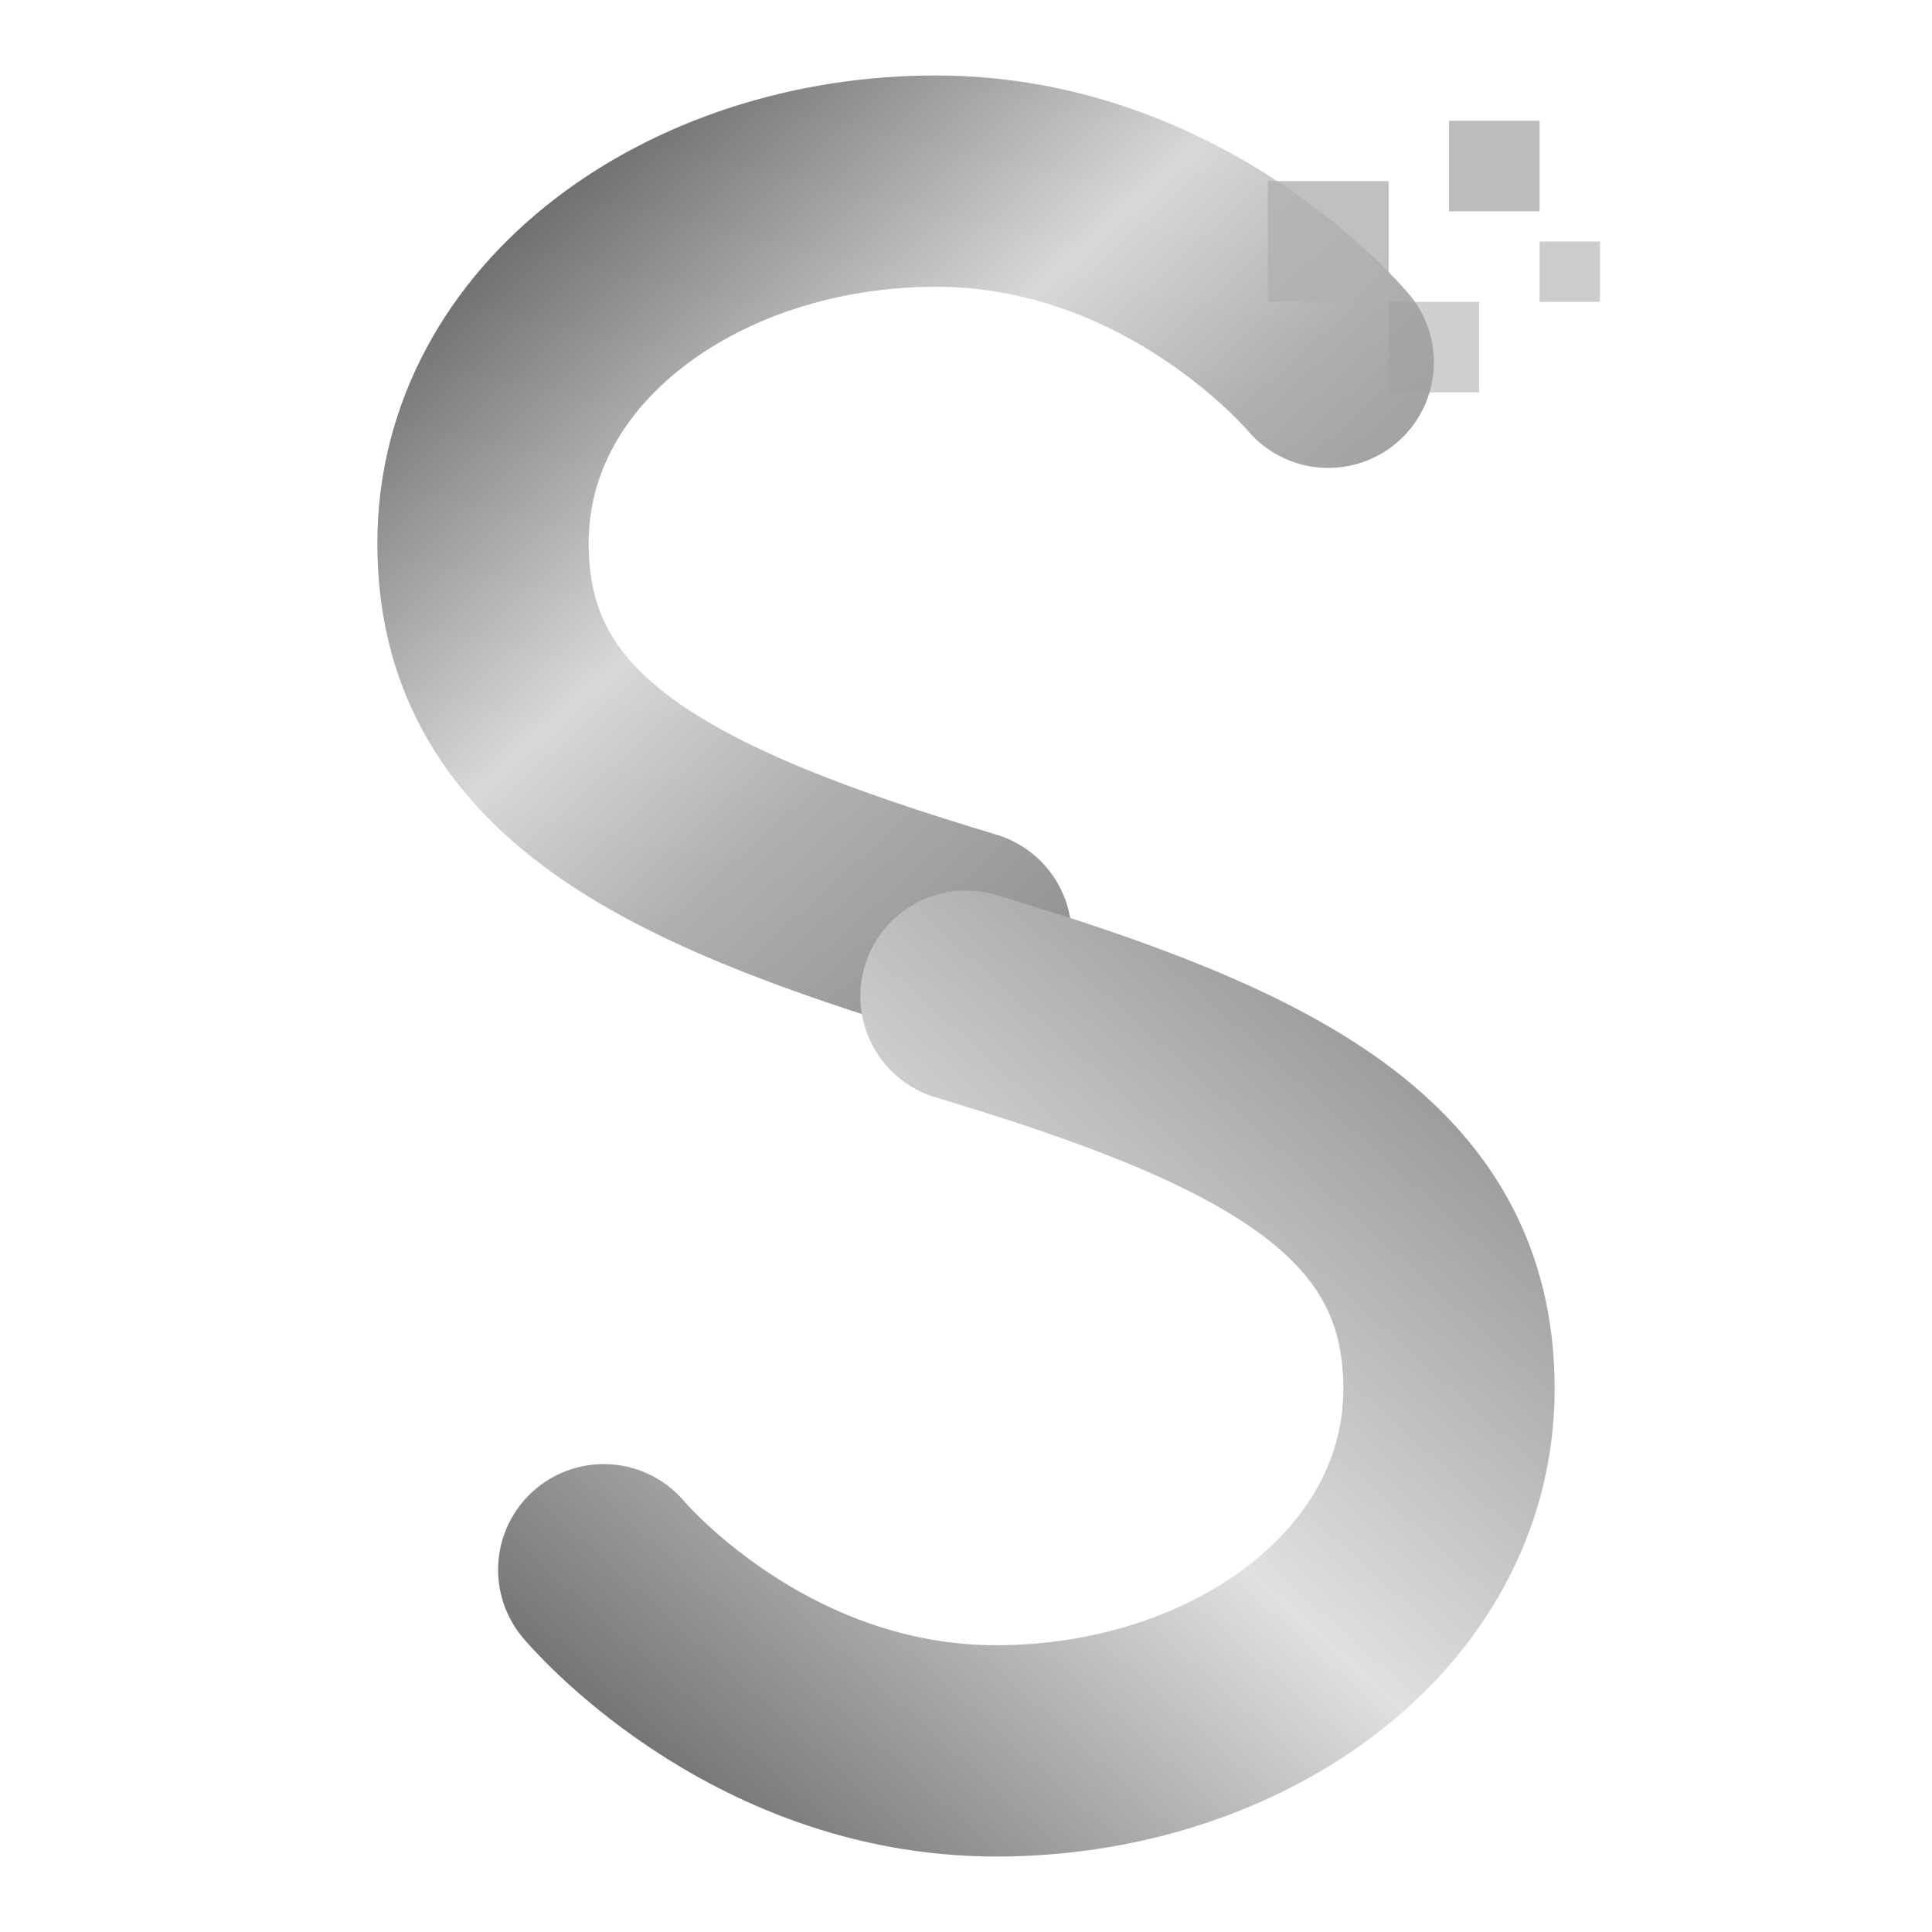
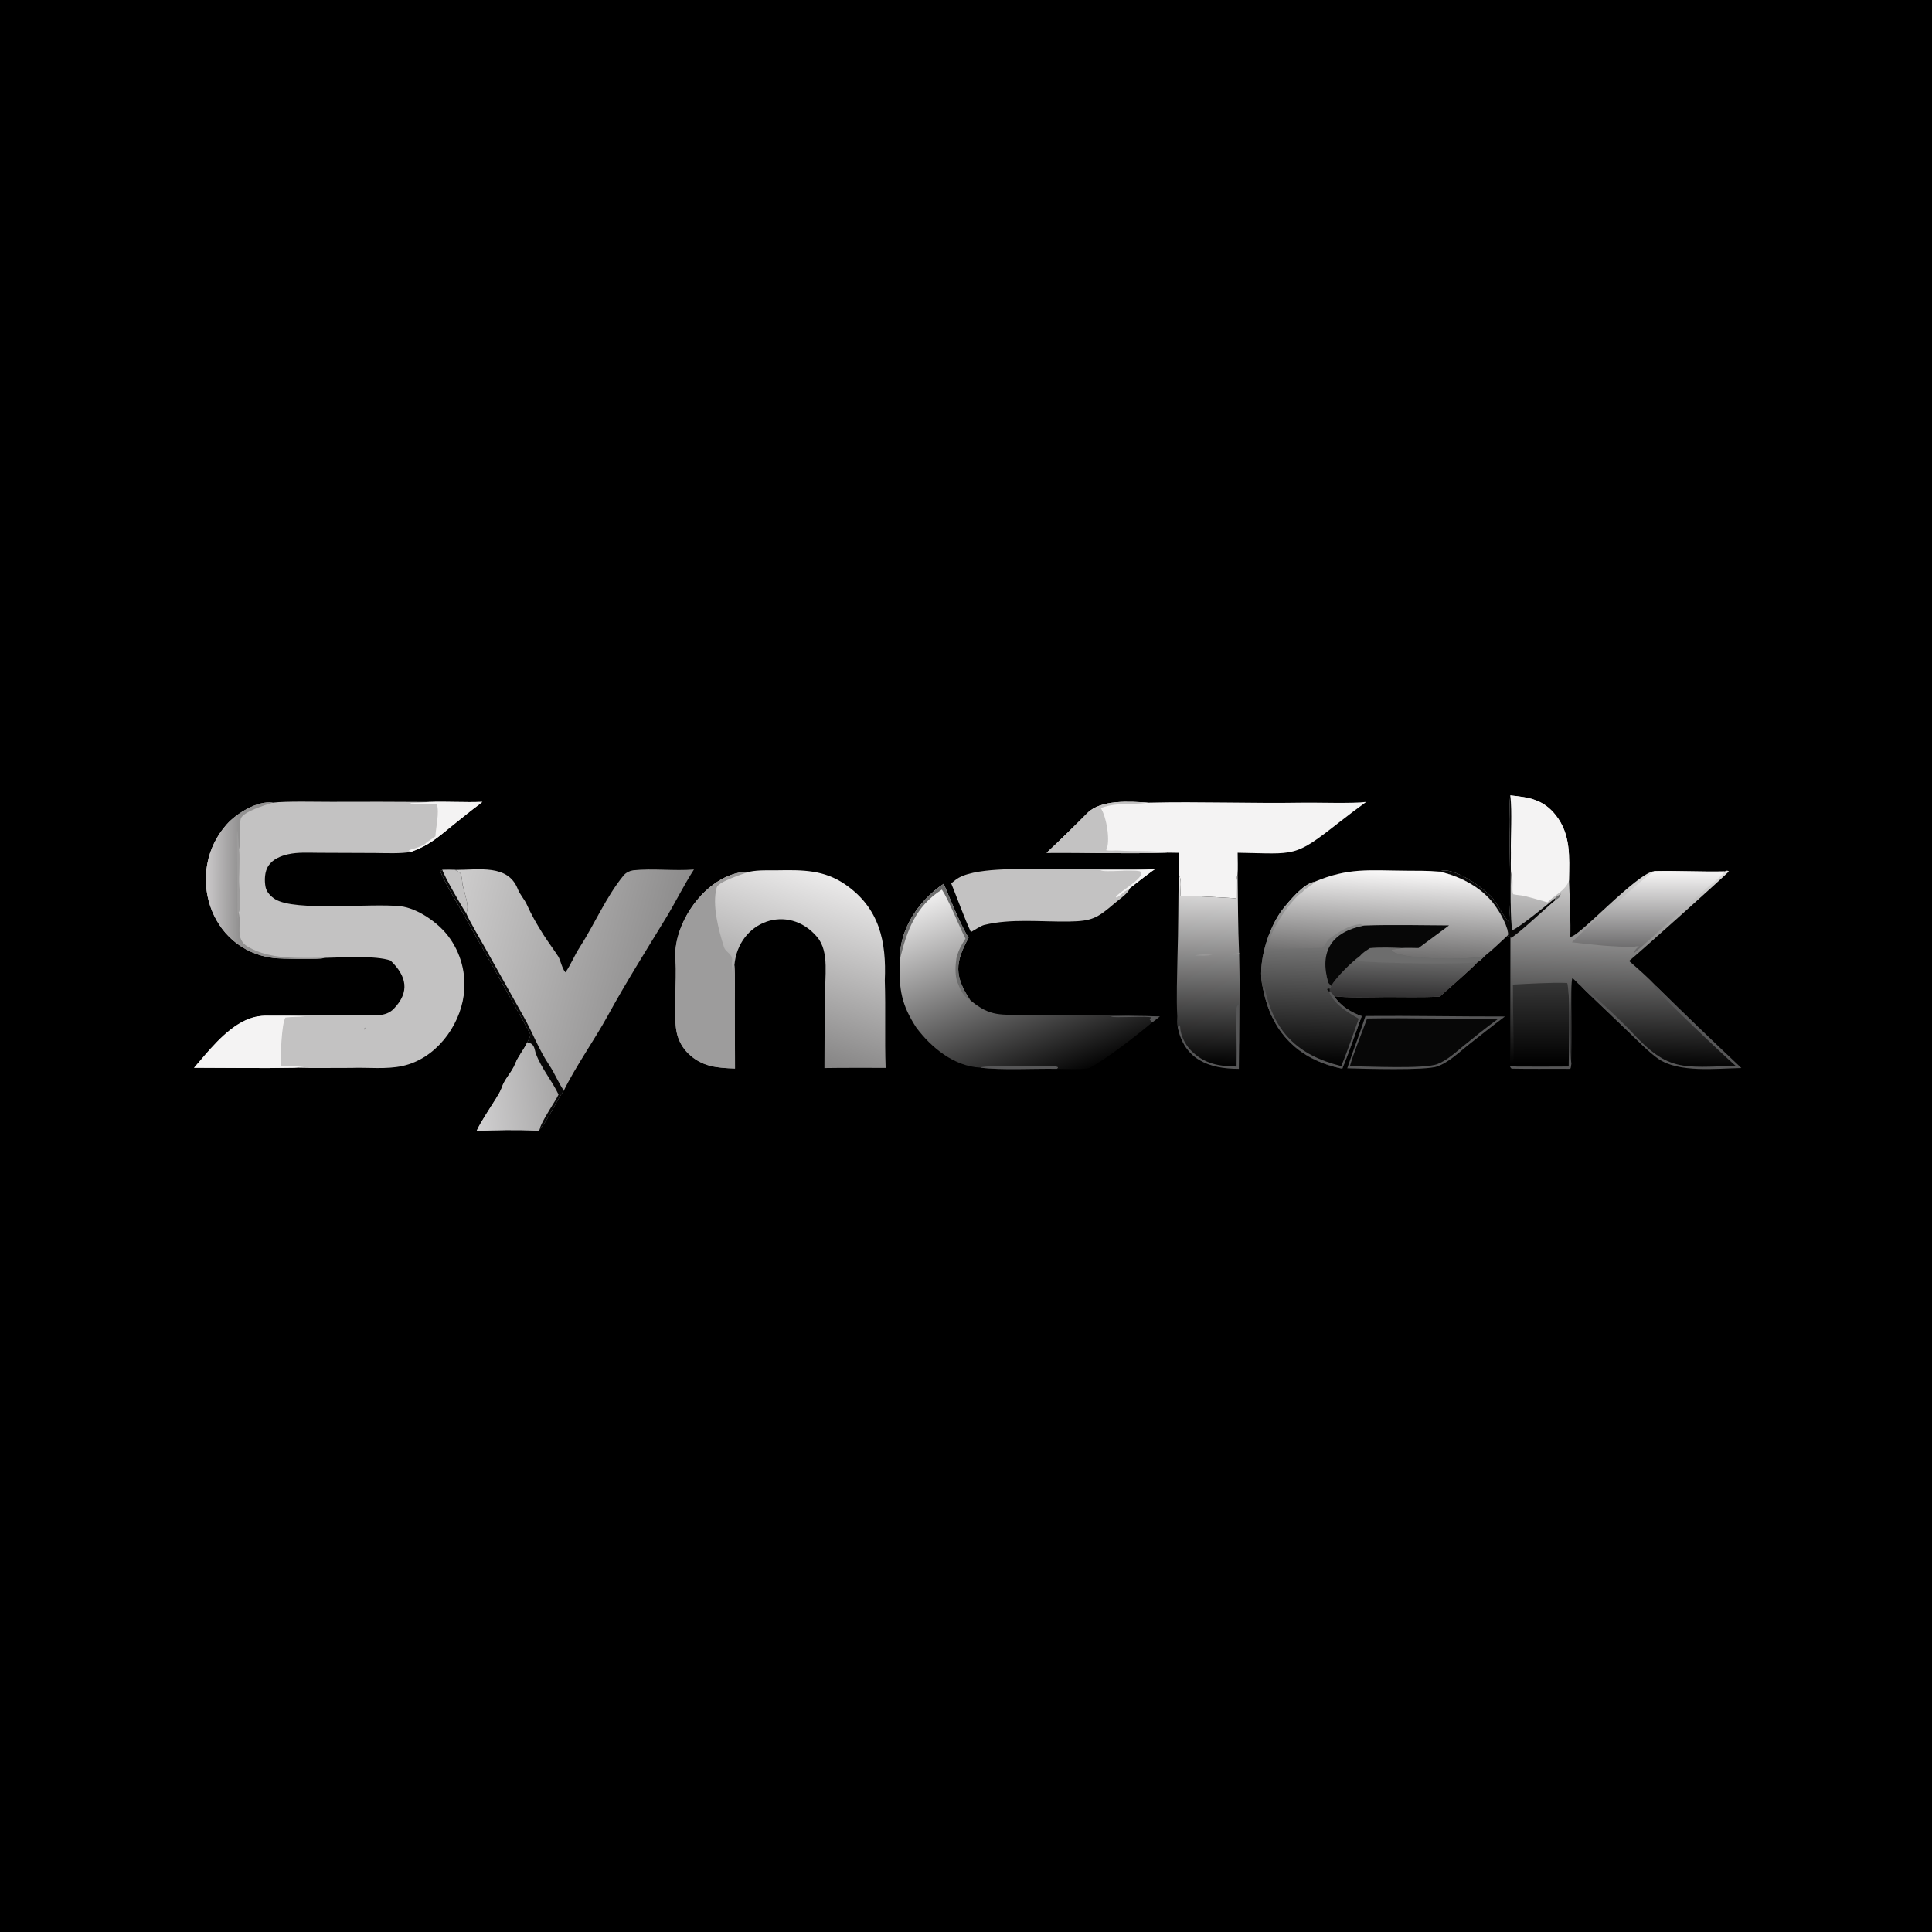
- <svg xmlns="http://www.w3.org/2000/svg" viewBox="0 0 32 32">
+ <svg xmlns="http://www.w3.org/2000/svg" height="1024" preserveAspectRatio="none" style="display: block;" version="1.1" viewBox="0 0 2048 2048" width="1024">
  <defs>
-     <linearGradient id="chrome-a" x1="0" y1="0" x2="1" y2="1">
-       <stop offset="0%" stop-color="#606060" />
-       <stop offset="40%" stop-color="#D8D8D8" />
-       <stop offset="60%" stop-color="#B0B0B0" />
-       <stop offset="100%" stop-color="#808080" />
+     <linearGradient gradientUnits="userSpaceOnUse" id="Gradient1" x1="1279.02" x2="1282.59" y1="1129.56" y2="928.496">
+       <stop class="stop0" offset="0" stop-color="rgb(0,0,0)" stop-opacity="1" />
+       <stop class="stop1" offset="1" stop-color="rgb(239,238,238)" stop-opacity="1" />
    </linearGradient>
-     <linearGradient id="chrome-b" x1="1" y1="0" x2="0" y2="1">
-       <stop offset="0%" stop-color="#909090" />
-       <stop offset="50%" stop-color="#E0E0E0" />
-       <stop offset="100%" stop-color="#707070" />
+     <linearGradient gradientUnits="userSpaceOnUse" id="Gradient2" x1="1117.12" x2="1034.52" y1="1145.47" y2="929.284">
+       <stop class="stop0" offset="0" stop-color="rgb(5,5,5)" stop-opacity="1" />
+       <stop class="stop1" offset="1" stop-color="rgb(241,240,240)" stop-opacity="1" />
+     </linearGradient>
+     <linearGradient gradientUnits="userSpaceOnUse" id="Gradient3" x1="823.383" x2="880.386" y1="1115.56" y2="928.693">
+       <stop class="stop0" offset="0" stop-color="rgb(133,132,132)" stop-opacity="1" />
+       <stop class="stop1" offset="1" stop-color="rgb(236,235,235)" stop-opacity="1" />
+     </linearGradient>
+     <linearGradient gradientUnits="userSpaceOnUse" id="Gradient4" x1="588.117" x2="505.085" y1="1150.84" y2="1159.82">
+       <stop class="stop0" offset="0" stop-color="rgb(168,167,167)" stop-opacity="1" />
+       <stop class="stop1" offset="1" stop-color="rgb(207,206,207)" stop-opacity="1" />
+     </linearGradient>
+     <linearGradient gradientUnits="userSpaceOnUse" id="Gradient5" x1="696.859" x2="471.911" y1="1044.36" y2="985.664">
+       <stop class="stop0" offset="0" stop-color="rgb(142,141,141)" stop-opacity="1" />
+       <stop class="stop1" offset="1" stop-color="rgb(205,204,204)" stop-opacity="1" />
+     </linearGradient>
+     <linearGradient gradientUnits="userSpaceOnUse" id="Gradient6" x1="1484.28" x2="1485.56" y1="1057.25" y2="1019.48">
+       <stop class="stop0" offset="0" stop-color="rgb(49,48,49)" stop-opacity="1" />
+       <stop class="stop1" offset="1" stop-color="rgb(103,103,103)" stop-opacity="1" />
+     </linearGradient>
+     <linearGradient gradientUnits="userSpaceOnUse" id="Gradient7" x1="1387.44" x2="1392.2" y1="1128.22" y2="934.98">
+       <stop class="stop0" offset="0" stop-color="rgb(0,0,0)" stop-opacity="1" />
+       <stop class="stop1" offset="1" stop-color="rgb(180,180,180)" stop-opacity="1" />
+     </linearGradient>
+     <linearGradient gradientUnits="userSpaceOnUse" id="Gradient8" x1="1470.13" x2="1474.71" y1="1012.51" y2="920.787">
+       <stop class="stop0" offset="0" stop-color="rgb(114,113,113)" stop-opacity="1" />
+       <stop class="stop1" offset="1" stop-color="rgb(254,253,253)" stop-opacity="1" />
+     </linearGradient>
+     <linearGradient gradientUnits="userSpaceOnUse" id="Gradient9" x1="1633.01" x2="1632.99" y1="1128.01" y2="1042">
+       <stop class="stop0" offset="0" stop-color="rgb(0,0,0)" stop-opacity="1" />
+       <stop class="stop1" offset="1" stop-color="rgb(54,54,54)" stop-opacity="1" />
+     </linearGradient>
+     <linearGradient gradientUnits="userSpaceOnUse" id="Gradient10" x1="1747.34" x2="1747.63" y1="1009.05" y2="922.852">
+       <stop class="stop0" offset="0" stop-color="rgb(102,101,102)" stop-opacity="1" />
+       <stop class="stop1" offset="1" stop-color="rgb(248,247,247)" stop-opacity="1" />
+     </linearGradient>
+     <linearGradient gradientUnits="userSpaceOnUse" id="Gradient11" x1="1717.11" x2="1723.05" y1="1131.26" y2="919.941">
+       <stop class="stop0" offset="0" stop-color="rgb(0,0,0)" stop-opacity="1" />
+       <stop class="stop1" offset="1" stop-color="rgb(225,224,224)" stop-opacity="1" />
+     </linearGradient>
+     <linearGradient gradientUnits="userSpaceOnUse" id="Gradient12" x1="253.802" x2="220.986" y1="931.501" y2="931.399">
+       <stop class="stop0" offset="0" stop-color="rgb(146,145,145)" stop-opacity="1" />
+       <stop class="stop1" offset="1" stop-color="rgb(199,197,198)" stop-opacity="1" />
    </linearGradient>
  </defs>
-   <path d="M22 6C22 6 19.5 3 15.5 3C11.5 3 8 5.5 8 9C8 12.5 11 14 16 15.5" stroke="url(#chrome-a)" stroke-width="3.5" stroke-linecap="round" fill="none" />
-   <path d="M16 16.5C21 18 24 19.5 24 23C24 26.5 20.5 29 16.5 29C12.5 29 10 26 10 26" stroke="url(#chrome-b)" stroke-width="3.5" stroke-linecap="round" fill="none" />
-   <rect x="21" y="3" width="2" height="2" fill="#B0B0B0" opacity="0.8" />
-   <rect x="24" y="2" width="1.5" height="1.5" fill="#909090" opacity="0.6" />
-   <rect x="23" y="5" width="1.5" height="1.5" fill="#A0A0A0" opacity="0.5" />
-   <rect x="25.5" y="4" width="1" height="1" fill="#808080" opacity="0.4" />
+   <path d="M 0 0 L 2048 0 L 2048 2048 L 0 2048 L 0 0 z" fill="rgb(0,0,0)" transform="translate(0,0)" />
+   <path d="M 289.198 850.87 C 303.914 849.154 335.087 849.993 351.103 849.983 C 385.575 849.826 420.047 849.879 454.517 850.14 C 473.351 849.438 492.519 850.777 511.322 850.022 L 507.882 852.855 C 499.781 858.823 491.655 865.448 483.797 871.777 L 479.094 875.541 C 463.784 888.047 454.584 896.175 435.948 902.957 C 425.651 905.183 408.477 904.291 397.429 904.248 L 337.806 904.014 C 327.163 903.98 315.94 903.211 305.488 905.557 C 297.648 907.317 289.345 910.724 284.644 917.599 C 280.437 923.752 280.118 933.444 281.572 940.551 C 282.636 945.75 287.295 950.482 291.658 953.182 C 313.178 966.495 392.84 957.176 424.444 960.679 C 442.298 962.657 463.952 977.714 474.812 991.903 C 488.6 1009.87 494.632 1032.6 491.565 1055.04 C 486.935 1088.75 461.463 1122.3 426.82 1129.95 C 409.477 1133.79 390.161 1131.36 372.469 1132.04 C 352.827 1131.99 331.967 1132.4 312.486 1131.87 C 277.623 1132.58 240.735 1131.91 205.715 1131.89 L 217.727 1117.84 C 232.709 1100.6 253.477 1078.56 277.55 1076.87 C 284.063 1075.46 307.088 1075.94 314.89 1075.94 L 383.766 1076 C 395.682 1076.01 408.675 1078.42 417.463 1069.29 C 434.686 1051.4 431.068 1034.66 414.004 1018.23 C 398.085 1012.59 361.981 1015.08 343.726 1015.4 C 340.693 1017.42 296.63 1016.35 290.225 1015.58 C 221.005 1007.27 196.005 923.272 240.516 873.684 C 250.75 862.282 272.909 848.438 289.198 850.87 z" fill="rgb(195,194,194)" transform="translate(0,0)" />
+   <path d="M 343.726 1015.4 C 340.693 1017.42 296.63 1016.35 290.225 1015.58 C 221.005 1007.27 196.005 923.272 240.516 873.684 C 250.75 862.282 272.909 848.438 289.198 850.87 C 281.794 853.184 257.039 860.559 255.134 868.136 C 253.322 875.338 255.915 891.402 253.328 900.613 C 254.322 913.183 252.857 927.367 253.49 940.071 C 253.937 949.056 256.188 958.486 253.051 967.375 C 256.673 981.084 248.422 995.183 262.817 1003.61 C 286.738 1017.62 317.001 1015.32 343.726 1015.4 z" fill="url(#Gradient12)" transform="translate(0,0)" />
+   <path d="M 253.051 967.375 C 251.034 969.514 252.529 970.608 251.637 973.375 L 251.924 972.802 L 251.753 973.329 L 251.622 973.393 L 251.512 973.344 C 252.188 974.339 250.646 883.498 251.365 880.386 L 251.515 880.427 C 252.24 881.326 253.224 899.052 253.328 900.613 C 254.322 913.183 252.857 927.367 253.49 940.071 C 253.937 949.056 256.188 958.486 253.051 967.375 z" fill="rgb(157,156,156)" transform="translate(0,0)" />
+   <path d="M 205.715 1131.89 L 217.727 1117.84 C 232.709 1100.6 253.477 1078.56 277.55 1076.87 C 293.13 1077.26 308.131 1076.53 323.724 1077.62 C 317.434 1077.82 308.487 1077.85 302.5 1078.71 C 298.351 1085.62 297.344 1120.88 297.49 1130 C 301.852 1129.97 320.089 1129.5 323.088 1129.93 L 320.893 1130.91 L 321.427 1130.63 C 318.686 1130.98 315.112 1131.33 312.486 1131.87 C 277.623 1132.58 240.735 1131.91 205.715 1131.89 z" fill="rgb(244,243,243)" transform="translate(0,0)" />
+   <path d="M 454.517 850.14 C 473.351 849.438 492.519 850.777 511.322 850.022 L 507.882 852.855 C 499.781 858.823 491.655 865.448 483.797 871.777 L 479.094 875.541 C 463.784 888.047 454.584 896.175 435.948 902.957 C 435.018 902.501 434.034 902.174 433.368 901.422 C 434.54 900.501 449.443 897.256 451.978 893.2 C 451.869 893.374 460.682 887.179 461.567 886.586 C 461.978 876.67 465.973 861.615 463.083 852.512 C 462.634 851.098 435.599 852.826 434.091 851.691 L 434.086 851.582 L 434.383 851.619 L 434.219 851.544 L 435.395 851.641 L 435.935 851.285 C 441.287 851.237 449.296 850.829 454.517 850.14 z" fill="rgb(244,243,243)" transform="translate(0,0)" />
+   <path d="M 386.182 1089.71 C 386.97 1089.44 387.475 1089.16 387.918 1089.26 C 387.889 1089.77 387.19 1090.49 387 1090.75 C 386.465 1091.25 386.247 1091.59 385.892 1091.62 C 385.898 1090.96 386.035 1090.38 386.182 1089.71 z" fill="rgb(157,156,156)" transform="translate(0,0)" />
+   <path d="M 1525.93 923.982 C 1538.9 916.599 1576.96 943.522 1584.46 954.818 C 1587.93 960.05 1595.65 974.108 1599.34 977.084 C 1603.02 947.57 1599.27 906.795 1600.52 876.06 C 1600.88 867.259 1599.83 853.401 1600.78 845.155 L 1601.03 843.17 C 1620.46 845.209 1635.66 847.224 1648.98 863.931 C 1665.42 884.54 1663.51 908.586 1663.17 933.305 L 1663.43 938.817 C 1664.01 953.003 1665.13 979.084 1664.58 992.899 C 1671.9 995.416 1735.46 924.814 1753.74 923.478 C 1778.54 922.917 1803.65 924.347 1827.9 923.785 C 1831.47 922.872 1830.04 922.51 1832.72 923.657 C 1831.95 925.419 1736.5 1011.02 1726.87 1018.68 C 1736.35 1026.87 1747.06 1036.28 1755.68 1045.39 C 1785.43 1074.67 1815.52 1103.59 1845.96 1132.15 C 1819.63 1132.58 1779.42 1137.58 1757.55 1122.13 C 1747.48 1115.02 1735.79 1102.95 1726.69 1094.23 L 1681.77 1051.21 C 1679.9 1049.4 1678.06 1047.57 1676.23 1045.72 C 1674.9 1044.71 1671.97 1041.67 1670.63 1040.36 L 1666.94 1036.81 C 1663.72 1041.25 1667.69 1115.54 1665.74 1127.58 C 1664.59 1133.96 1666.31 1133.05 1658.98 1133.02 C 1640.2 1132.95 1621.38 1133.21 1602.62 1132.83 C 1601.64 1132.8 1600.58 1130.34 1600.23 1129.68 C 1601.39 1119.5 1600.92 1093.55 1600.95 1082.16 L 1601.12 993.941 L 1597.78 991.994 L 1598.48 990.942 C 1599.22 984.106 1591.08 969.106 1587.08 963.417 C 1574.02 942.383 1549.48 929.29 1525.93 923.982 z" fill="url(#Gradient11)" transform="translate(0,0)" />
+   <path d="M 1753.74 923.478 C 1778.54 922.917 1803.65 924.347 1827.9 923.785 C 1826.65 928.227 1809.44 940.674 1804.66 945.663 C 1780.53 965.968 1755.94 990.646 1732.71 1009.88 L 1732.06 1009.54 C 1733.32 1006.7 1734.9 1004.79 1737.72 1003.32 C 1733.55 1002.77 1734.18 1003.59 1731.76 1003.64 C 1713.01 1004.09 1684.63 1001.26 1666.25 998.847 C 1677.36 987.377 1703.3 964.489 1716.54 954.735 C 1728.84 943.244 1739.92 933.13 1753.74 923.478 z" fill="url(#Gradient10)" transform="translate(0,0)" />
+   <path d="M 1601.03 843.17 C 1620.46 845.209 1635.66 847.224 1648.98 863.931 C 1665.42 884.54 1663.51 908.586 1663.17 933.305 L 1662.8 934.314 C 1659.02 943.977 1648.99 948.284 1641.35 955.658 L 1640.44 956.548 C 1632.42 954.238 1624.09 951.771 1616 949.792 C 1612.11 948.84 1608.46 948.986 1604.07 947.921 C 1601.94 942.427 1605.17 934.492 1601.88 926.534 C 1601.11 921.004 1601.7 910.145 1601.59 904.102 C 1601.23 884.946 1602.98 862.04 1601.03 843.17 z" fill="rgb(244,243,243)" transform="translate(0,0)" />
+   <path d="M 1603.76 1043.71 C 1621.16 1042.79 1643.39 1041.4 1661.09 1041.98 C 1662.01 1042 1662.43 1050.96 1662.53 1052.06 C 1662.81 1051.98 1663.68 1051.54 1664.15 1051.77 C 1664.48 1051.93 1664.61 1052.55 1664.64 1052.85 C 1664.71 1053.43 1664.55 1054.69 1664.53 1055 C 1664.45 1056.17 1664.5 1057.33 1664.51 1058.5 L 1665.02 1101.44 C 1665.07 1108.89 1664.72 1120.54 1665.74 1127.58 C 1664.59 1133.96 1666.31 1133.05 1658.98 1133.02 C 1640.2 1132.95 1621.38 1133.21 1602.62 1132.83 C 1601.64 1132.8 1600.58 1130.34 1600.23 1129.68 L 1604.34 1129.71 C 1605 1101.74 1603.59 1071.82 1603.76 1043.71 z" fill="url(#Gradient9)" transform="translate(0,0)" />
+   <path d="M 1662.53 1052.06 C 1662.81 1051.98 1663.68 1051.54 1664.15 1051.77 C 1664.48 1051.93 1664.61 1052.55 1664.64 1052.85 C 1664.71 1053.43 1664.55 1054.69 1664.53 1055 C 1664.45 1056.17 1664.5 1057.33 1664.51 1058.5 L 1665.02 1101.44 C 1665.07 1108.89 1664.72 1120.54 1665.74 1127.58 C 1664.59 1133.96 1666.31 1133.05 1658.98 1133.02 C 1640.2 1132.95 1621.38 1133.21 1602.62 1132.83 C 1601.64 1132.8 1600.58 1130.34 1600.23 1129.68 L 1604.34 1129.71 C 1605.71 1130.53 1606.21 1130.57 1607.96 1130.59 C 1626.26 1130.7 1644.56 1130.69 1662.86 1130.55 C 1662.98 1121.75 1664.02 1056.99 1662.53 1052.06 z" fill="rgb(86,86,87)" transform="translate(0,0)" />
+   <path d="M 1755.68 1045.39 C 1785.43 1074.67 1815.52 1103.59 1845.96 1132.15 C 1819.63 1132.58 1779.42 1137.58 1757.55 1122.13 C 1747.48 1115.02 1735.79 1102.95 1726.69 1094.23 L 1681.77 1051.21 C 1679.9 1049.4 1678.06 1047.57 1676.23 1045.72 C 1684.83 1049.74 1721.21 1084.86 1729.75 1094.13 C 1768.96 1136.67 1783.49 1131.05 1840.07 1129.98 C 1829.48 1121.06 1757.47 1052.82 1753.19 1045.62 L 1755.68 1045.39 z" fill="rgb(86,86,87)" transform="translate(0,0)" />
+   <path d="M 1525.93 923.982 C 1538.9 916.599 1576.96 943.522 1584.46 954.818 C 1587.93 960.05 1595.65 974.108 1599.34 977.084 C 1603.02 947.57 1599.27 906.795 1600.52 876.06 C 1600.88 867.259 1599.83 853.401 1600.78 845.155 L 1601.03 843.17 C 1602.98 862.04 1601.23 884.946 1601.59 904.102 C 1601.7 910.145 1601.11 921.004 1601.88 926.534 C 1601.38 937.179 1600.75 977.174 1603.16 985.936 C 1608.32 984.986 1642.04 957.505 1647.93 952.53 L 1649.02 953.998 C 1637.46 963.41 1611.88 987.966 1602.26 993.935 L 1601.12 993.941 L 1597.78 991.994 L 1598.48 990.942 C 1599.22 984.106 1591.08 969.106 1587.08 963.417 C 1574.02 942.383 1549.48 929.29 1525.93 923.982 z" fill="rgb(7,7,7)" transform="translate(0,0)" />
+   <path d="M 1654.57 947.292 C 1653.26 951.335 1652.88 951.697 1649.02 953.998 L 1647.93 952.53 C 1650.13 950.447 1652.12 949.101 1654.57 947.292 z" fill="rgb(109,109,109)" transform="translate(0,0)" />
+   <path d="M 1393.01 934.937 C 1429.48 919.471 1451.38 922.745 1490.09 922.982 C 1502.16 923.055 1513.86 922.911 1525.93 923.982 C 1549.48 929.29 1574.02 942.383 1587.08 963.417 C 1591.08 969.106 1599.22 984.106 1598.48 990.942 L 1597.78 991.994 C 1590.47 998.771 1581.75 1007.31 1574.01 1013.3 C 1570.87 1016.41 1569.82 1017.62 1566.16 1019.95 C 1561.52 1025.65 1533.7 1049.6 1526.26 1056.44 C 1508.27 1057.52 1485.7 1056.81 1467.37 1056.95 C 1453.69 1057.05 1426.49 1057.84 1414.24 1056 C 1421.36 1066.82 1431.71 1072.8 1443.4 1077.23 C 1436.87 1095.29 1430.11 1115.18 1422.89 1132.84 C 1375.87 1123.17 1347.61 1093.95 1338.7 1047.07 C 1332.03 1022.6 1344.66 982.832 1360.03 963.481 C 1366.64 955.162 1381.95 936.664 1393.01 934.937 z" fill="url(#Gradient8)" transform="translate(0,0)" />
+   <path d="M 1338.7 1047.07 C 1332.03 1022.6 1344.66 982.832 1360.03 963.481 C 1366.64 955.162 1381.95 936.664 1393.01 934.937 C 1391.32 939.042 1383.8 941.088 1380.91 945.399 C 1367.99 953.562 1342.85 991.169 1344.35 1005.04 C 1346 1006.68 1347.55 1006.63 1350.01 1006.45 C 1366.91 1005.16 1383.77 1005.42 1400.7 1004.86 C 1403.4 1004.77 1406.97 996.79 1408.74 995.503 C 1419.54 987.661 1428.72 981.28 1441.91 979.563 L 1446.07 981.129 C 1411.86 987.643 1398.2 1008.33 1408.12 1041.95 L 1411.08 1045.18 L 1409.67 1048.03 L 1409.7 1050.87 C 1411.36 1052.52 1413.26 1054.03 1414.24 1056 C 1421.36 1066.82 1431.71 1072.8 1443.4 1077.23 C 1436.87 1095.29 1430.11 1115.18 1422.89 1132.84 C 1375.87 1123.17 1347.61 1093.95 1338.7 1047.07 z" fill="url(#Gradient7)" transform="translate(0,0)" />
+   <path d="M 1340.32 1045.97 C 1349.98 1093.58 1375.29 1118.51 1421.86 1130.11 C 1428.37 1114.07 1434.49 1096.27 1440.31 1079.85 C 1429.47 1073.81 1412.73 1063.41 1408.79 1050.97 L 1409.7 1050.87 C 1411.36 1052.52 1413.26 1054.03 1414.24 1056 C 1421.36 1066.82 1431.71 1072.8 1443.4 1077.23 C 1436.87 1095.29 1430.11 1115.18 1422.89 1132.84 C 1375.87 1123.17 1347.61 1093.95 1338.7 1047.07 L 1340.32 1045.97 z" fill="rgb(86,86,87)" transform="translate(0,0)" />
+   <path d="M 1408.79 1050.97 C 1406.29 1049.04 1406.06 1047.69 1409.67 1048.03 L 1409.7 1050.87 L 1408.79 1050.97 z" fill="rgb(7,7,7)" transform="translate(0,0)" />
+   <path d="M 1452.12 1005.08 C 1462.23 1004.02 1476.1 1004.44 1486.27 1004.96 L 1484.31 1005.38 C 1481.1 1006.05 1478.17 1006.26 1474.93 1006.53 C 1477.95 1017.87 1561.35 1018.11 1574.01 1013.3 C 1570.87 1016.41 1569.82 1017.62 1566.16 1019.95 C 1561.52 1025.65 1533.7 1049.6 1526.26 1056.44 C 1508.27 1057.52 1485.7 1056.81 1467.37 1056.95 C 1453.69 1057.05 1426.49 1057.84 1414.24 1056 C 1413.26 1054.03 1411.36 1052.52 1409.7 1050.87 L 1409.67 1048.03 L 1411.08 1045.18 C 1416.84 1035.48 1432.61 1019.98 1441.86 1013.15 C 1444.74 1009.67 1448.35 1007.63 1452.12 1005.08 z" fill="url(#Gradient6)" transform="translate(0,0)" />
+   <path d="M 1452.12 1005.08 C 1462.23 1004.02 1476.1 1004.44 1486.27 1004.96 L 1484.31 1005.38 C 1481.1 1006.05 1478.17 1006.26 1474.93 1006.53 C 1477.95 1017.87 1561.35 1018.11 1574.01 1013.3 C 1570.87 1016.41 1569.82 1017.62 1566.16 1019.95 L 1564.26 1019.67 C 1559.28 1022.79 1449.72 1020.91 1438.88 1018.5 C 1439.77 1016.41 1440.69 1015.08 1441.86 1013.15 C 1444.74 1009.67 1448.35 1007.63 1452.12 1005.08 z" fill="rgb(109,109,109)" transform="translate(0,0)" />
+   <path d="M 1446.07 981.129 C 1474.49 980.041 1507.32 980.884 1536.06 980.998 L 1503.71 1004.97 C 1499.4 1004.93 1490.2 1004.62 1486.27 1004.96 C 1476.1 1004.44 1462.23 1004.02 1452.12 1005.08 C 1448.35 1007.63 1444.74 1009.67 1441.86 1013.15 C 1432.61 1019.98 1416.84 1035.48 1411.08 1045.18 L 1408.12 1041.95 C 1398.2 1008.33 1411.86 987.643 1446.07 981.129 z" fill="rgb(7,7,7)" transform="translate(0,0)" />
+   <path d="M 558.904 1105.02 L 559.666 1103.46 C 560.747 1101.29 562.977 1097.83 561.72 1095.45 C 555.475 1083.65 548.898 1071.98 542.405 1060.31 L 492.712 971.718 C 485.866 959.557 471.394 935.41 466.7 923.61 L 468.915 922.113 C 473.371 921.956 478.05 921.882 482.504 922.165 C 507.776 922.124 538.54 915.936 548.883 942.474 C 551.126 948.228 556.07 953.562 558.36 958.677 C 563.453 970.052 569.308 980.207 576.008 990.738 C 580.986 998.563 586.635 1006.01 591.696 1013.78 C 594.201 1017.76 595.768 1026.77 599.389 1030.72 C 605.124 1022.59 608.742 1013.1 614.242 1004.59 C 630.314 979.718 642.305 950.884 660.999 928.062 C 663.469 925.048 667.3 923.196 671.053 922.593 C 692.063 920.3 714.483 923.474 735.642 921.69 C 724.449 939.058 716.111 956.469 705.655 973.592 C 684.826 1007.7 663.335 1041.84 644.115 1076.95 C 630.697 1101.46 609.546 1131.54 597.682 1156.07 C 590.93 1164.82 579.218 1190.55 572.159 1196.95 C 570.128 1199.14 570.772 1198.61 567.637 1198.45 C 546.922 1197.41 525.982 1197.94 505.254 1198.75 C 507.837 1193.06 511.047 1187.96 514.31 1182.67 C 515.861 1180.11 517.449 1177.57 519.07 1175.05 C 522.13 1170.22 530.003 1158.47 531.666 1153.48 C 535.336 1142.46 542.392 1137.47 546.55 1126.67 C 548.907 1120.54 555.097 1112.66 558.103 1106.53 L 558.904 1105.02 z" fill="url(#Gradient5)" transform="translate(0,0)" />
+   <path d="M 558.904 1105.02 L 560.447 1105.36 C 566.882 1106.69 566.552 1112.84 568.088 1116.96 C 573.844 1132.4 584.752 1144.97 592.074 1160.21 C 591.036 1162.35 589.963 1164.4 588.702 1166.42 L 586.142 1170.59 C 583.241 1175.3 572.556 1192.3 572.159 1196.95 C 570.128 1199.14 570.772 1198.61 567.637 1198.45 C 546.922 1197.41 525.982 1197.94 505.254 1198.75 C 507.837 1193.06 511.047 1187.96 514.31 1182.67 C 515.861 1180.11 517.449 1177.57 519.07 1175.05 C 522.13 1170.22 530.003 1158.47 531.666 1153.48 C 535.336 1142.46 542.392 1137.47 546.55 1126.67 C 548.907 1120.54 555.097 1112.66 558.103 1106.53 L 558.904 1105.02 z" fill="url(#Gradient4)" transform="translate(0,0)" />
+   <path d="M 558.904 1105.02 L 559.666 1103.46 C 560.747 1101.29 562.977 1097.83 561.72 1095.45 C 555.475 1083.65 548.898 1071.98 542.405 1060.31 L 492.712 971.718 C 485.866 959.557 471.394 935.41 466.7 923.61 L 468.915 922.113 C 473.371 921.956 478.05 921.882 482.504 922.165 C 486.262 924.875 488.549 923.86 489.316 930.005 C 489.805 931.356 490.112 937.337 490.433 938.346 C 491.727 942.412 492.75 946.973 493.772 951.118 C 495.243 957.085 496.721 962.365 494.24 968.202 C 497.569 976.231 509.269 995.978 513.871 1004.22 L 555.579 1078.62 C 565.133 1095.8 571.234 1112.76 582.489 1129.49 C 587.979 1137.65 591.517 1147.14 597.682 1156.07 C 590.93 1164.82 579.218 1190.55 572.159 1196.95 C 572.556 1192.3 583.241 1175.3 586.142 1170.59 L 588.702 1166.42 C 589.963 1164.4 591.036 1162.35 592.074 1160.21 C 584.752 1144.97 573.844 1132.4 568.088 1116.96 C 566.552 1112.84 566.882 1106.69 560.447 1105.36 L 558.904 1105.02 z" fill="rgb(7,7,7)" transform="translate(0,0)" />
+   <path d="M 468.915 922.113 C 473.371 921.956 478.05 921.882 482.504 922.165 C 486.262 924.875 488.549 923.86 489.316 930.005 C 489.805 931.356 490.112 937.337 490.433 938.346 C 491.727 942.412 492.75 946.973 493.772 951.118 C 495.243 957.085 496.721 962.365 494.24 968.202 C 490.461 962.983 470.415 927.896 468.915 922.113 z" fill="rgb(195,194,194)" transform="translate(0,0)" />
+   <path d="M 794.661 924.041 C 804.385 922.071 814.794 922.717 824.554 922.563 C 850.756 922.149 873.375 922.011 895.929 937.511 C 932.348 962.538 939.744 998.203 937.933 1039.32 C 938.978 1069.95 937.702 1101.03 938.827 1132.01 C 917.398 1132.05 895.308 1131.85 873.925 1132.19 L 874.154 1084.9 C 874.177 1078.74 874.03 1062.04 874.906 1056.29 C 873.681 1036.31 879.809 1009.35 866.16 993.228 C 835.459 956.975 782.519 976.518 778.496 1023.28 C 779.374 1033.34 778.922 1052.29 778.93 1062.84 L 779.13 1132.69 C 760.28 1132.02 744.104 1130.99 729.52 1116.69 C 723.921 1111.21 719.898 1104.32 717.872 1096.75 C 712.91 1078.28 717.859 1038.96 716.023 1018.05 C 712.458 977.473 751.259 923.41 794.661 924.041 z" fill="url(#Gradient3)" transform="translate(0,0)" />
+   <path d="M 779.13 1132.69 C 760.28 1132.02 744.104 1130.99 729.52 1116.69 C 723.921 1111.21 719.898 1104.32 717.872 1096.75 C 712.91 1078.28 717.859 1038.96 716.023 1018.05 C 712.458 977.473 751.259 923.41 794.661 924.041 C 787.861 926.248 761.447 934.574 759.741 940.746 C 754.593 959.374 761.722 985.854 767.448 1004 C 769.473 1010.42 777.987 1010.86 775.792 1020.63 C 775.606 1021.45 777.427 1043.98 777.547 1044.22 C 777.502 1040.18 776.801 1025.9 778.496 1023.28 C 779.374 1033.34 778.922 1052.29 778.93 1062.84 L 779.13 1132.69 z" fill="rgb(157,156,156)" transform="translate(0,0)" />
+   <path d="M 1000.36 936.863 C 1006.93 952.558 1017.93 979.743 1026.72 994.147 C 1012.28 1020.48 1011.54 1034.53 1028.43 1060.14 C 1049.94 1078.34 1061.41 1075.45 1088.02 1075.61 L 1160.21 1075.84 C 1169.21 1075.87 1191.83 1075.54 1200.23 1076.86 C 1210.03 1076.99 1219.69 1077.04 1229.48 1077.45 C 1226.55 1079.9 1224.18 1081.62 1221.19 1083.92 C 1206.25 1096.55 1172.9 1122.65 1155 1131.95 C 1150.92 1134.07 1126.43 1133.19 1120.3 1133.03 C 1097.72 1132.55 1060.23 1134.65 1039.22 1131.71 C 1011.43 1130.47 987.203 1110.52 971.28 1089.23 C 955.628 1065.06 952.862 1049.1 953.779 1020.61 L 954.022 1016.58 C 953.485 992.52 965.279 969.74 981.592 952.629 C 987.217 946.667 993.514 941.376 1000.36 936.863 z" fill="url(#Gradient2)" transform="translate(0,0)" />
+   <path d="M 1000.36 936.863 C 1006.93 952.558 1017.93 979.743 1026.72 994.147 C 1012.28 1020.48 1011.54 1034.53 1028.43 1060.14 C 1020.92 1056.49 1017.79 1048.45 1014.9 1041.29 C 1012.19 1033.91 1012.67 1023.4 1013.84 1015.75 C 1016.32 1006.51 1018.56 1002.86 1023.44 994.979 C 1016.4 981.282 1005.99 954.382 998.432 943.036 C 970.685 960.609 961.371 986.322 954.022 1016.58 C 953.485 992.52 965.279 969.74 981.592 952.629 C 987.217 946.667 993.514 941.376 1000.36 936.863 z" fill="rgb(109,109,109)" transform="translate(0,0)" />
+   <path d="M 1077.39 1130.18 C 1089.65 1129.44 1104.17 1130.9 1116.94 1130.16 C 1118.58 1130.5 1123.83 1130.61 1120.3 1133.03 C 1097.72 1132.55 1060.23 1134.65 1039.22 1131.71 C 1042.39 1129.51 1070.13 1130.66 1077.39 1130.18 z" fill="rgb(86,86,87)" transform="translate(0,0)" />
+   <path d="M 1200.23 1076.86 C 1210.03 1076.99 1219.69 1077.04 1229.48 1077.45 C 1226.55 1079.9 1224.18 1081.62 1221.19 1083.92 C 1221.12 1083.83 1218.5 1080.23 1218.53 1080.41 C 1219.04 1079.75 1219.85 1079.45 1220.01 1078.57 C 1218.16 1076.71 1180.92 1079.33 1177.76 1077.61 L 1177.73 1077.49 C 1178.35 1077.03 1197.39 1077.07 1200.23 1076.86 z" fill="rgb(86,86,87)" transform="translate(0,0)" />
+   <path d="M 1109.44 904.006 C 1124.18 890.171 1138.55 876.087 1152.72 861.813 C 1167 847.434 1197.49 849.565 1217.24 850.873 C 1270.95 849.552 1326.82 851.798 1380.64 850.884 C 1396.87 850.609 1433.74 851.964 1448.28 850.077 C 1438.61 857.1 1429.06 864.297 1419.64 871.666 C 1371.41 909.62 1373.99 904.948 1311.96 903.964 C 1311.99 910.337 1312.38 921.342 1311.87 927.341 C 1309.64 932.823 1310.88 945.197 1310.42 952.489 C 1309.36 951.86 1258.19 949.443 1253.13 949.489 L 1251.58 949.51 C 1250.97 942.091 1253.11 932.694 1249.51 926.898 L 1249.98 904.038 L 1237.37 903.868 C 1196.92 905.321 1150.72 903.598 1109.44 904.006 z" fill="rgb(244,243,243)" transform="translate(0,0)" />
+   <path d="M 1109.44 904.006 C 1124.18 890.171 1138.55 876.087 1152.72 861.813 C 1167 847.434 1197.49 849.565 1217.24 850.873 C 1197.65 853.71 1184.79 850.107 1166.85 856.594 C 1172.81 865.457 1177.5 891.957 1172.54 901.257 C 1177.1 902.258 1181.51 901.297 1186.07 901.654 C 1200.06 902.751 1224.33 901.442 1237.37 903.868 C 1196.92 905.321 1150.72 903.598 1109.44 904.006 z" fill="rgb(195,194,194)" transform="translate(0,0)" />
+   <path d="M 1249.51 926.898 C 1253.11 932.694 1250.97 942.091 1251.58 949.51 L 1253.13 949.489 C 1258.19 949.443 1309.36 951.86 1310.42 952.489 C 1310.88 945.197 1309.64 932.823 1311.87 927.341 C 1312.28 954.147 1312.31 983.432 1313.47 1010.02 L 1313.55 1011.71 C 1313.84 1022.16 1315.25 1104.32 1313.47 1107.74 L 1313.23 1133.05 C 1281.16 1133.01 1255.31 1122.94 1248.43 1088.7 C 1247.37 1085.03 1247.81 1081.3 1247.97 1077.45 C 1246.84 1058.34 1247.87 1033.34 1248.19 1013.83 C 1249.16 985.069 1248.99 955.77 1249.51 926.898 z" fill="url(#Gradient1)" transform="translate(0,0)" />
+   <path d="M 1310.81 1130.59 C 1311.2 1110.44 1310.36 1088.75 1310.81 1068.51 C 1310.84 1067.18 1312.19 1065.5 1312.92 1064.47 C 1313.8 1076.87 1313.21 1094.6 1313.47 1107.74 L 1313.23 1133.05 C 1281.16 1133.01 1255.31 1122.94 1248.43 1088.7 C 1249.72 1086.93 1250.9 1085.56 1251.05 1088.97 C 1251.41 1097.58 1256.39 1107.39 1262.43 1113.5 C 1276.52 1127.75 1291.85 1130.3 1310.81 1130.59 z" fill="rgb(86,86,87)" transform="translate(0,0)" />
+   <path d="M 1306.65 1011.85 C 1309.08 1011.17 1311.16 1010.89 1313.47 1010.02 L 1313.55 1011.71 L 1306.65 1011.85 z" fill="rgb(157,156,156)" transform="translate(0,0)" />
+   <path d="M 1266.69 1012.78 C 1272.81 1011.52 1279.02 1011.95 1285.29 1012.16 C 1278.94 1013.27 1273.15 1012.9 1266.69 1012.78 z" fill="rgb(157,156,156)" transform="translate(0,0)" />
+   <path d="M 1219.59 921.288 C 1221.05 921.025 1222.99 920.76 1224.41 921.322 L 1224.51 921.505 C 1225.58 919.613 1198.22 941.048 1198.07 941.148 C 1195.67 947.343 1186.91 952.921 1182.01 957.133 C 1163.12 973.36 1157.78 976.503 1132.87 976.874 C 1103.63 977.31 1071.6 973.53 1043.22 980.527 C 1040.13 981.291 1032.37 986.148 1029.21 988.025 C 1022.67 974.27 1014.45 951.42 1008.32 936.406 L 1012.88 932.774 C 1030.16 918.915 1084.45 921.473 1106.83 921.323 L 1219.59 921.288 z" fill="rgb(195,194,194)" transform="translate(0,0)" />
+   <path d="M 1219.59 921.288 C 1221.05 921.025 1222.99 920.76 1224.41 921.322 L 1224.51 921.505 C 1225.58 919.613 1198.22 941.048 1198.07 941.148 C 1197.66 941.417 1193.45 944.251 1193.53 944.24 C 1191.73 944.496 1183.69 953.428 1182.95 950.892 C 1184.07 946.631 1214.86 930.345 1209.02 924.065 C 1206.28 921.117 1169.06 925.136 1166.64 922.517 C 1177.02 922.299 1212 923.124 1219.59 921.288 z" fill="rgb(244,243,243)" transform="translate(0,0)" />
+   <path d="M 1447.44 1076.97 C 1496.51 1076.54 1546.12 1077.59 1595.31 1077.5 C 1581.96 1087.42 1568.24 1098.51 1555.08 1108.79 C 1545.51 1116.55 1535.57 1126 1523.92 1130.38 C 1511.5 1135.03 1445.15 1132.93 1428.14 1132.45 C 1434.17 1113.94 1441.4 1095.89 1447.44 1076.97 z" fill="rgb(86,86,87)" transform="translate(0,0)" />
+   <path d="M 1449.19 1079.64 C 1494.08 1078.84 1542.52 1080.28 1587.92 1080.15 C 1575.28 1089.19 1562.28 1099.97 1550.06 1109.75 C 1542.15 1116.37 1533.28 1124.28 1523.59 1128.01 C 1509.87 1133.31 1449.52 1130.38 1430.92 1130.25 C 1434.36 1117.53 1444.33 1093.08 1449.19 1079.64 z" fill="rgb(7,7,7)" transform="translate(0,0)" />
</svg>
